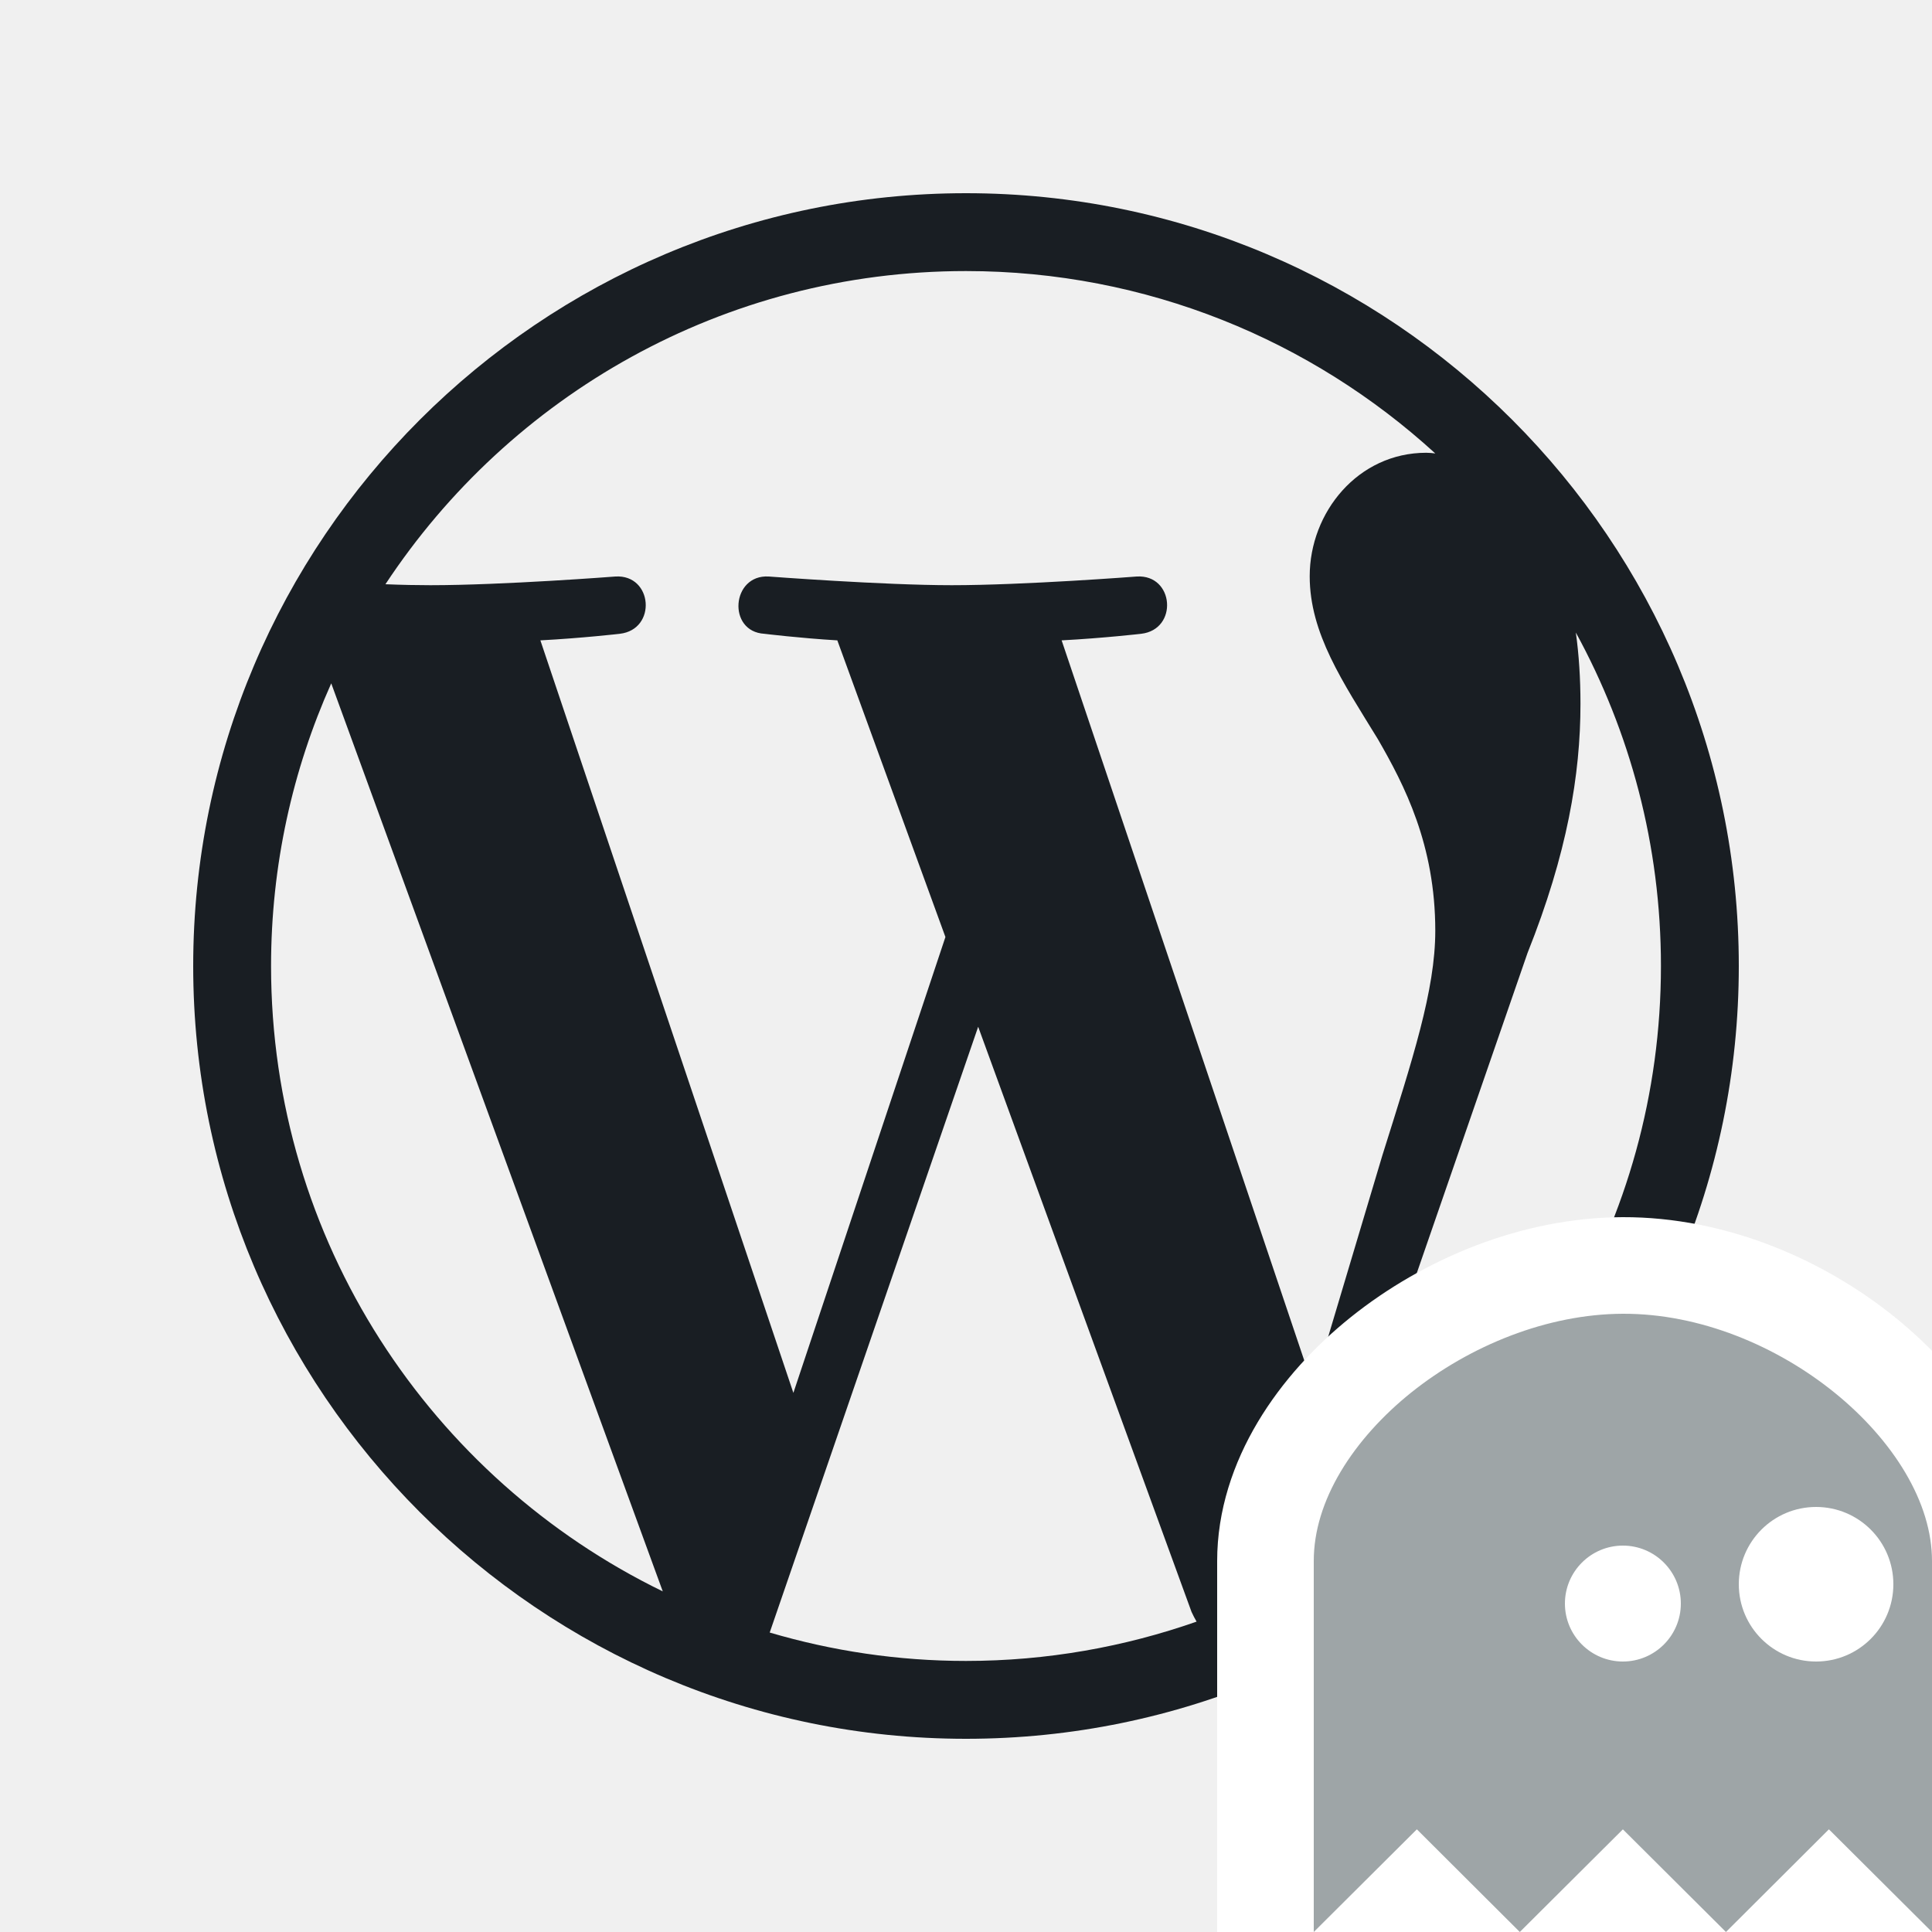
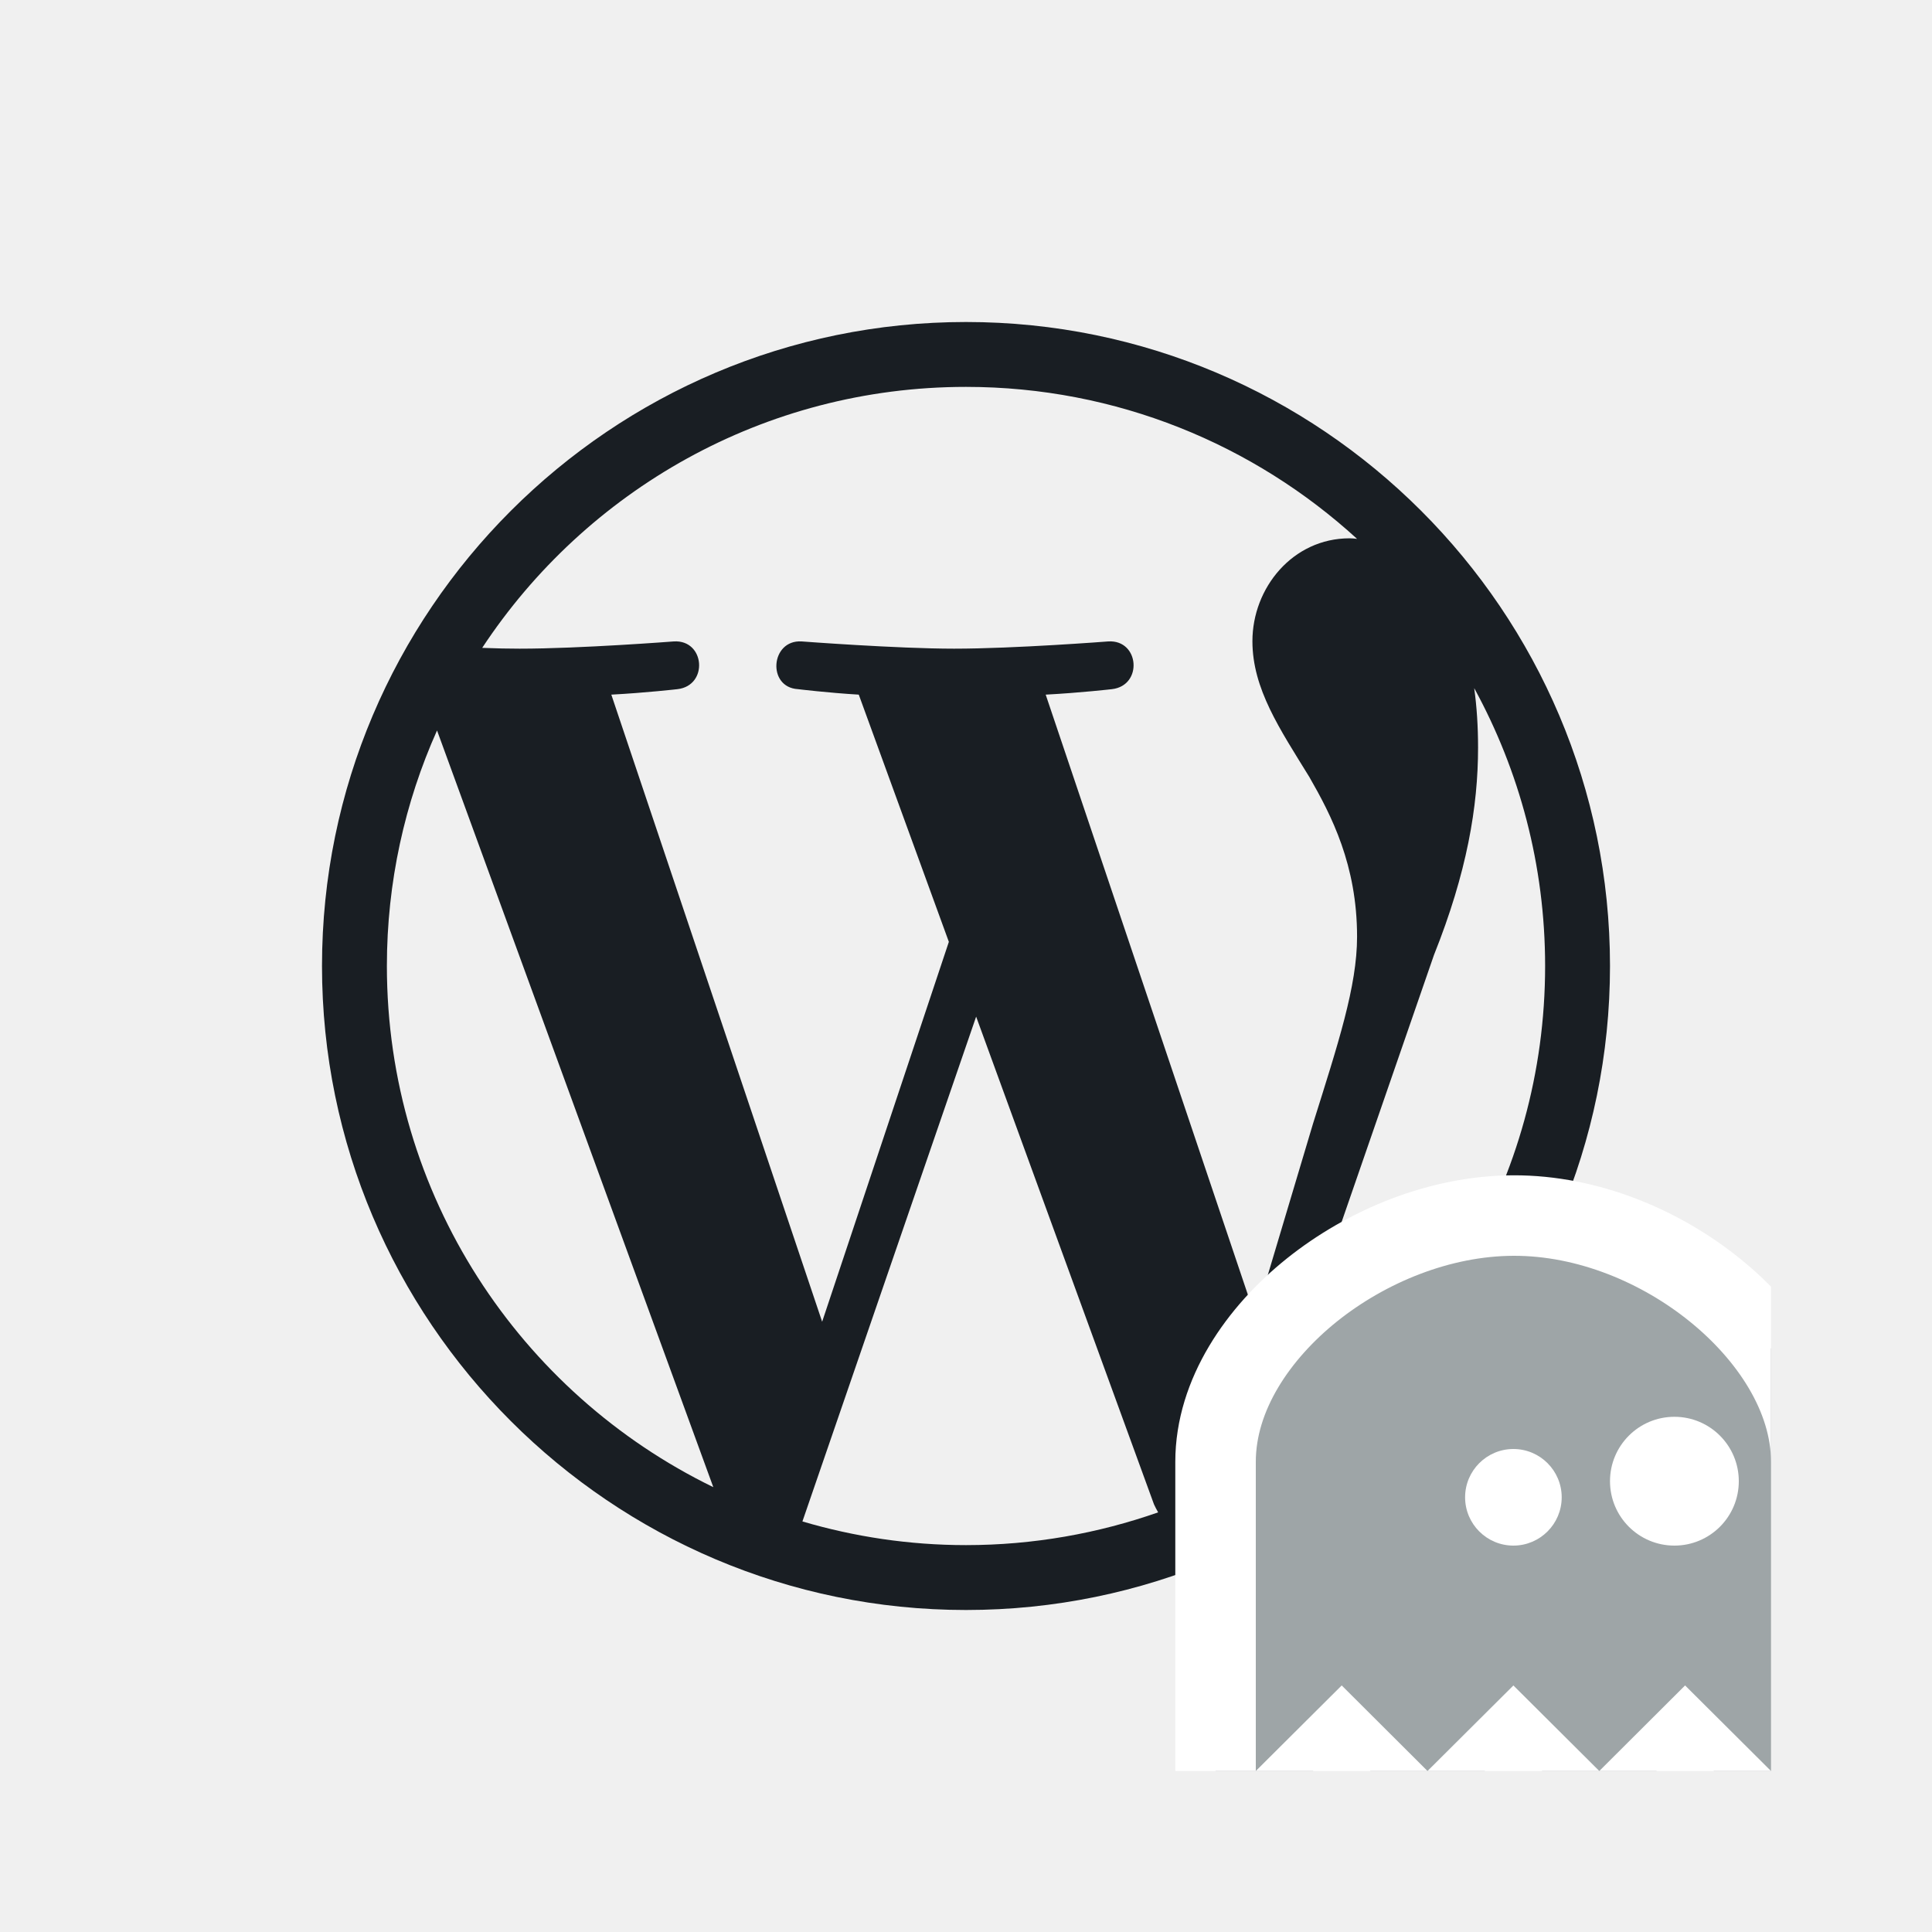
- <svg xmlns="http://www.w3.org/2000/svg" width="20" height="20" viewBox="0 0 20 20" fill="none">
+ <svg xmlns="http://www.w3.org/2000/svg" width="24" height="24" viewBox="0 0 24 24" fill="none">
  <g id="icon-box">
-     <rect width="20" height="20" fill="black" fill-opacity="0" />
    <g id="Group">
-       <rect width="16" height="16" fill="black" fill-opacity="0" transform="translate(2 2)" />
-       <path id="Vector" d="M10 2C5.59 2 2 5.587 2 10C2 14.41 5.59 18 10 18C14.41 18 18 14.41 18 10C18 5.587 14.41 2 10 2ZM2.806 10C2.806 8.958 3.029 7.968 3.429 7.074L6.861 16.474C4.461 15.306 2.806 12.845 2.806 10ZM10 17.194C9.294 17.194 8.613 17.09 7.968 16.9L10.126 10.629L12.335 16.687C12.352 16.723 12.368 16.755 12.387 16.787C11.642 17.048 10.839 17.194 10 17.194V17.194ZM10.99 6.629C11.423 6.606 11.813 6.561 11.813 6.561C12.2 6.516 12.155 5.945 11.768 5.968C11.768 5.968 10.603 6.058 9.852 6.058C9.145 6.058 7.958 5.968 7.958 5.968C7.571 5.945 7.526 6.539 7.913 6.561C7.913 6.561 8.281 6.606 8.668 6.629L9.787 9.7L8.213 14.419L5.594 6.629C6.026 6.606 6.416 6.561 6.416 6.561C6.803 6.516 6.758 5.945 6.371 5.968C6.371 5.968 5.206 6.058 4.455 6.058C4.319 6.058 4.161 6.055 3.99 6.048C5.277 4.097 7.487 2.806 10 2.806C11.871 2.806 13.577 3.523 14.858 4.694C14.826 4.69 14.797 4.687 14.764 4.687C14.058 4.687 13.558 5.303 13.558 5.965C13.558 6.558 13.9 7.058 14.264 7.652C14.539 8.129 14.858 8.745 14.858 9.635C14.858 10.252 14.623 10.964 14.31 11.961L13.594 14.358L10.99 6.629V6.629ZM13.616 16.216L15.813 9.865C16.223 8.839 16.361 8.019 16.361 7.287C16.361 7.023 16.345 6.777 16.313 6.548C16.874 7.574 17.194 8.748 17.194 10C17.194 12.655 15.755 14.971 13.616 16.216V16.216Z" fill="#191E23" />
+       <path id="Vector" d="M12 4C7.59 4 4 7.587 4 12C4 16.41 7.59 20 12 20C16.41 20 20 16.41 20 12C20 7.587 16.41 4 12 4ZM4.806 12C4.806 10.958 5.029 9.968 5.429 9.074L8.861 18.474C6.461 17.306 4.806 14.845 4.806 12ZM12 19.194C11.293 19.194 10.613 19.09 9.968 18.9L12.126 12.629L14.335 18.687C14.352 18.723 14.368 18.755 14.387 18.787C13.642 19.048 12.839 19.194 12 19.194ZM12.99 8.629C13.423 8.606 13.813 8.561 13.813 8.561C14.2 8.516 14.155 7.945 13.768 7.968C13.768 7.968 12.603 8.058 11.852 8.058C11.145 8.058 9.958 7.968 9.958 7.968C9.571 7.945 9.526 8.539 9.913 8.561C9.913 8.561 10.281 8.606 10.668 8.629L11.787 11.7L10.213 16.419L7.594 8.629C8.026 8.606 8.416 8.561 8.416 8.561C8.803 8.516 8.758 7.945 8.371 7.968C8.371 7.968 7.206 8.058 6.455 8.058C6.319 8.058 6.161 8.055 5.99 8.048C7.277 6.097 9.487 4.806 12 4.806C13.871 4.806 15.577 5.523 16.858 6.694C16.826 6.69 16.797 6.687 16.765 6.687C16.058 6.687 15.558 7.303 15.558 7.965C15.558 8.558 15.9 9.058 16.265 9.652C16.539 10.129 16.858 10.745 16.858 11.636C16.858 12.252 16.623 12.964 16.31 13.961L15.594 16.358L12.99 8.629ZM15.616 18.216L17.813 11.864C18.223 10.839 18.361 10.019 18.361 9.287C18.361 9.023 18.345 8.777 18.313 8.548C18.874 9.574 19.194 10.748 19.194 12C19.194 14.655 17.755 16.971 15.616 18.216Z" fill="#191E23" />
    </g>
    <g id="Logo" clip-path="url(#clip0)">
-       <rect width="8" height="8" fill="black" fill-opacity="0" transform="translate(12 12)" />
-       <path id="Vector_2" d="M13.1 20V21.204L13.953 20.354L14.667 19.643L15.38 20.354L15.733 20.706L16.086 20.354L16.8 19.643L17.514 20.354L17.867 20.706L18.22 20.354L18.933 19.643L19.647 20.354L20.5 21.204V20V16.16C20.5 15.341 19.975 14.571 19.312 14.033C18.638 13.485 17.729 13.097 16.799 13.1C15.884 13.103 14.977 13.481 14.299 14.023C13.633 14.556 13.1 15.323 13.1 16.16V20Z" fill="#9EA5A7" stroke="white" />
-       <path id="Ellipse" d="M17.4 16.6C17.4 16.931 17.131 17.2 16.8 17.2C16.469 17.2 16.2 16.931 16.2 16.6C16.2 16.269 16.469 16 16.8 16C17.131 16 17.4 16.269 17.4 16.6Z" fill="white" />
-       <path id="Ellipse_2" d="M19.6 16.4C19.6 16.842 19.242 17.2 18.8 17.2C18.358 17.2 18 16.842 18 16.4C18 15.958 18.358 15.6 18.8 15.6C19.242 15.6 19.6 15.958 19.6 16.4Z" fill="white" />
+       <path id="Vector_2" d="M15.1 22V23.204L15.953 22.354L16.667 21.643L17.38 22.354L17.733 22.706L18.086 22.354L18.8 21.643L19.514 22.354L19.867 22.706L20.22 22.354L20.933 21.643L21.647 22.354L22.5 23.204V22V18.16C22.5 17.34 21.975 16.571 21.312 16.033C20.638 15.485 19.729 15.097 18.799 15.1C17.884 15.103 16.977 15.481 16.299 16.023C15.633 16.556 15.1 17.323 15.1 18.16V22Z" fill="#9EA5A7" stroke="white" />
+       <path id="Ellipse" d="M19.4 18.6C19.4 18.931 19.131 19.2 18.8 19.2C18.469 19.2 18.2 18.931 18.2 18.6C18.2 18.269 18.469 18 18.8 18C19.131 18 19.4 18.269 19.4 18.6Z" fill="white" />
+       <path id="Ellipse_2" d="M21.6 18.4C21.6 18.842 21.242 19.2 20.8 19.2C20.358 19.2 20 18.842 20 18.4C20 17.958 20.358 17.6 20.8 17.6C21.242 17.6 21.6 17.958 21.6 18.4Z" fill="white" />
    </g>
  </g>
  <defs>
    <clipPath id="clip0">
-       <rect width="8" height="8" fill="white" transform="translate(12 12)" />
+       <rect width="8" height="8" fill="white" transform="translate(14 14)" />
    </clipPath>
  </defs>
</svg>
